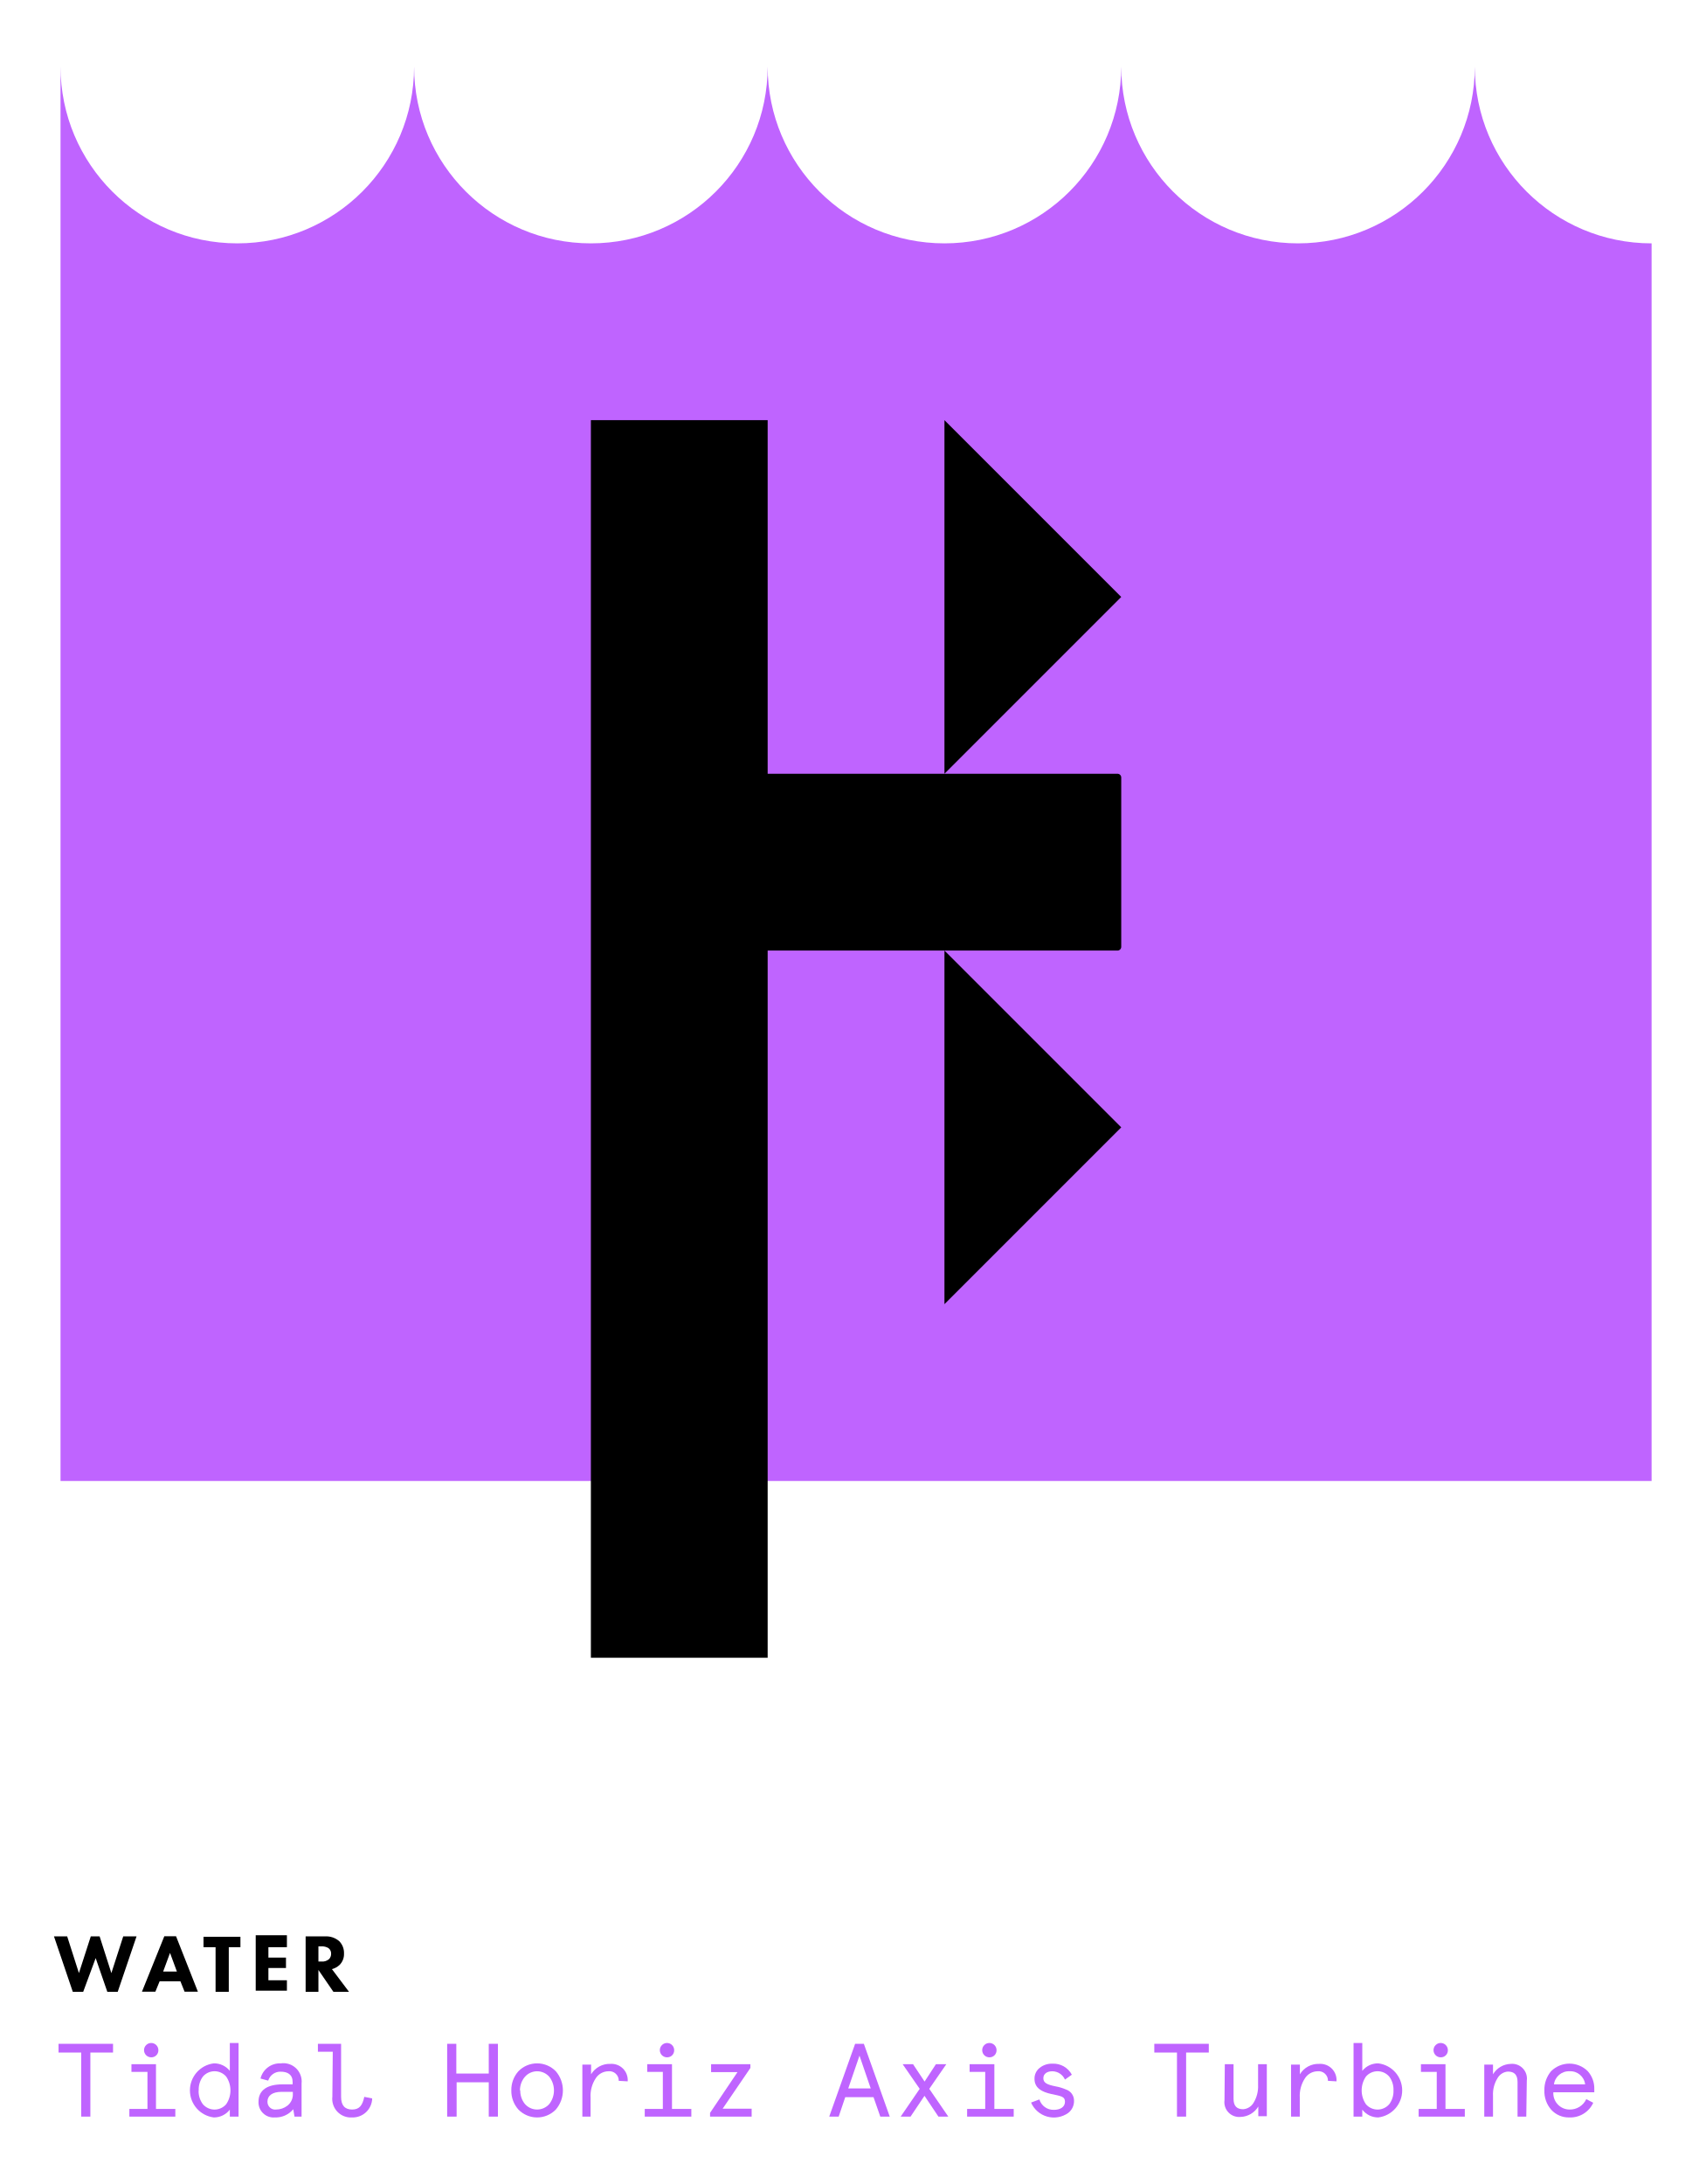
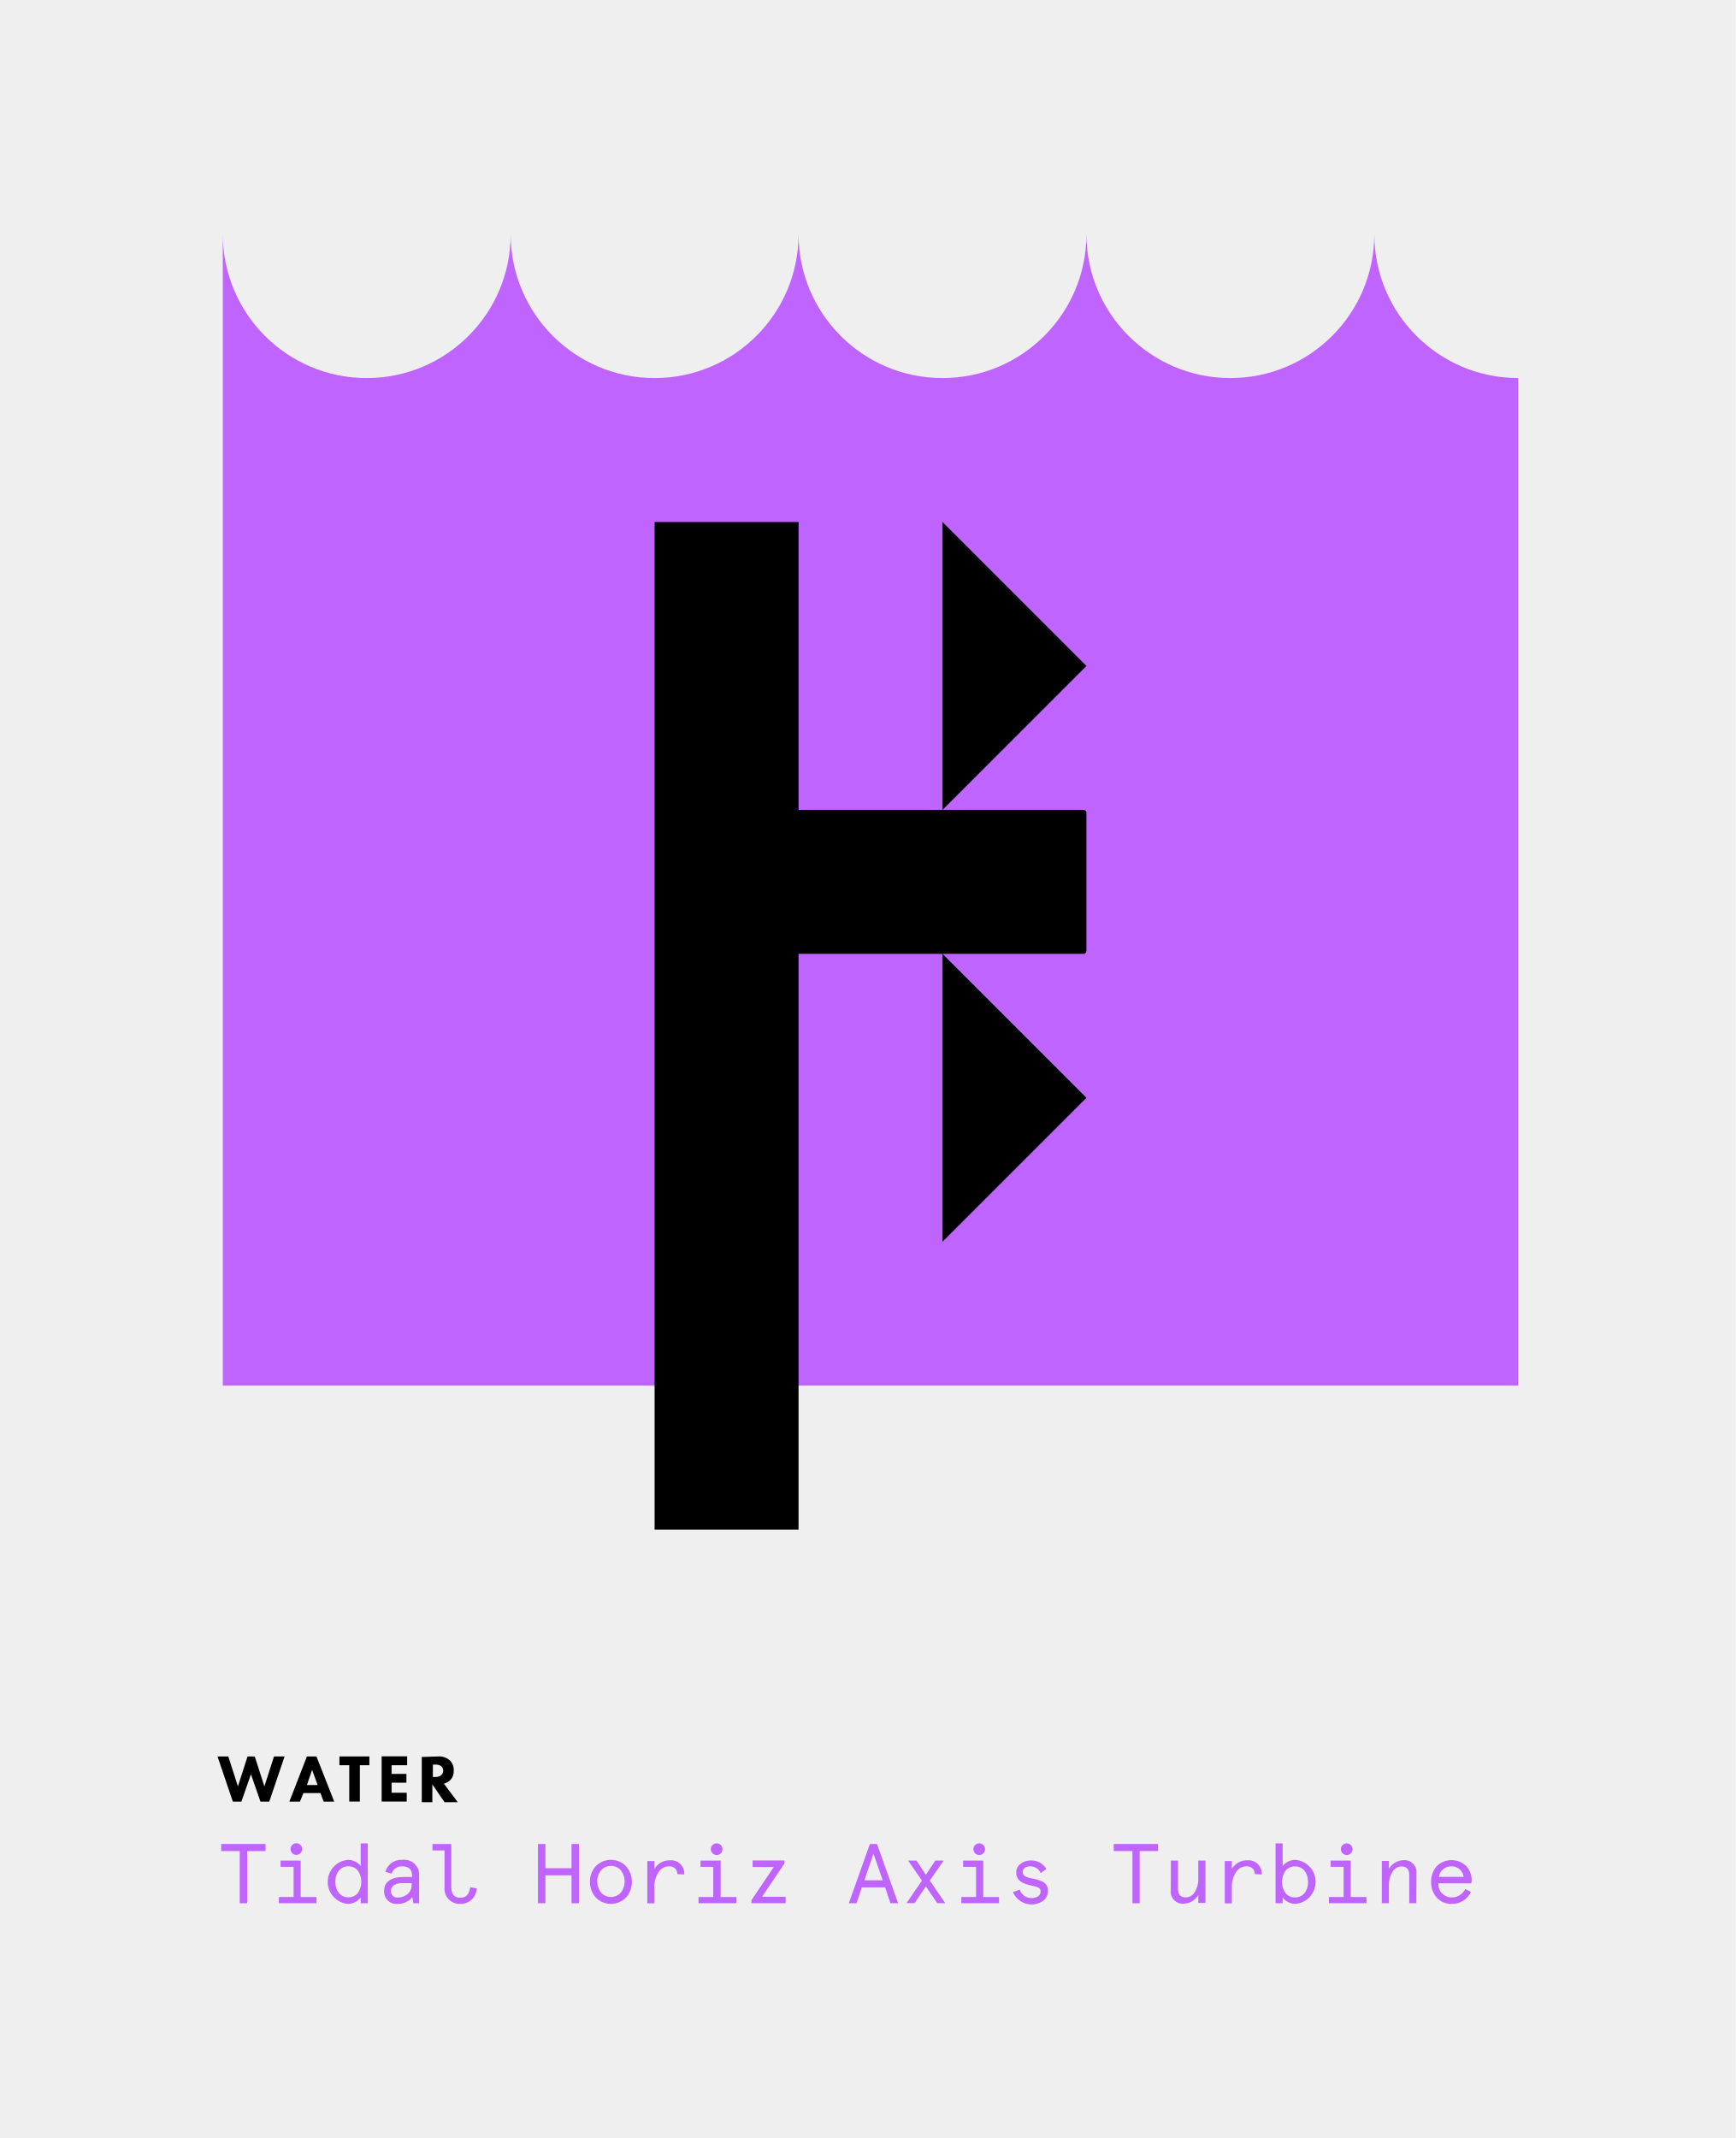
- <svg xmlns="http://www.w3.org/2000/svg" id="Layer_1" data-name="Layer 1" viewBox="0 0 164 210">
+ <svg xmlns="http://www.w3.org/2000/svg" viewBox="0 0 164 202">
  <defs>
-     <style>.cls-1{fill:#bf64ff;}</style>
+     <style>.cls-1{fill:#efefef;}.cls-2{fill:#bf64ff;}</style>
  </defs>
-   <path class="cls-1" d="M5.82,6.4a17,17,0,1,0,34,0,17,17,0,0,0,34,0,17,17,0,1,0,34,0,17,17,0,1,0,34,0,17,17,0,0,0,17,17v119H5.82Z" />
-   <path d="M107.46,74.4H73.82v-34h-17v119h17v-68h33.64a.36.36,0,0,0,.36-.36V74.76A.36.36,0,0,0,107.46,74.4Z" />
-   <polygon points="90.82 40.4 90.82 74.4 107.82 57.4 90.82 40.4" />
-   <polygon points="107.82 108.4 90.82 91.4 90.82 125.4 107.82 108.4" />
-   <path d="M6.46,186.19l1.13,3.53,1.14-3.53h.85l1.13,3.53,1.14-3.53h1.28l-1.81,5.33h-1l-1.12-3.24L8,191.52H7l-1.81-5.33Z" />
-   <path d="M17.35,190.51h-2l-.41,1H13.65l2.15-5.33h1.13l2.1,5.33H17.75Zm-.34-.94-.66-1.79-.66,1.79Z" />
-   <path d="M22,187.23v4.29H20.73v-4.29H19.57v-1h3.55v1Z" />
-   <path d="M27.59,187.23H25.81v1H27.5v1H25.81v1.18h1.78v1h-3v-5.33h3Z" />
-   <path d="M31.26,186.19a1.91,1.91,0,0,1,1.36.46,1.6,1.6,0,0,1,.46,1.19,1.46,1.46,0,0,1-.42,1.09,1.68,1.68,0,0,1-.74.41l1.64,2.18h-1.5l-1.44-2.1v2.1H29.39v-5.33Zm-.64,2.42h.28a1,1,0,0,0,.74-.23.72.72,0,0,0,.2-.52.64.64,0,0,0-.25-.54,1.2,1.2,0,0,0-.68-.17h-.29Z" />
-   <path class="cls-1" d="M5.63,197.36v-.84h5.24v.84H8.69v6.16H7.81v-6.16Z" />
-   <path class="cls-1" d="M12.64,199.22v-.74H15v4.3h1.86v.74H12.44v-.74h1.74v-3.56Zm1.9-2.78a.69.69,0,0,1,.69.7.67.67,0,0,1-.69.68.69.69,0,0,1,0-1.38Z" />
-   <path class="cls-1" d="M22.1,199.12v-2.68h.84v7.08H22.1v-.67a1.92,1.92,0,0,1-1.54.75,2.62,2.62,0,0,1,0-5.2A1.93,1.93,0,0,1,22.1,199.12Zm-3,1.88a2.07,2.07,0,0,0,.41,1.33,1.48,1.48,0,0,0,2.24,0,2.36,2.36,0,0,0,0-2.66,1.48,1.48,0,0,0-2.24,0A2.07,2.07,0,0,0,19.11,201Z" />
-   <path class="cls-1" d="M29,203.52h-.68l-.12-.71a2.19,2.19,0,0,1-1.78.79,1.45,1.45,0,0,1-1.56-1.53c0-1.09.85-1.65,2.28-1.65h1v-.22c0-.73-.48-1-1.16-1a1.22,1.22,0,0,0-1.19.86l-.74-.2A1.92,1.92,0,0,1,27,198.4a1.76,1.76,0,0,1,2,1.94Zm-2.45-.68a1.79,1.79,0,0,0,1.1-.38,1.37,1.37,0,0,0,.51-1.16v-.16h-1.1c-.85,0-1.34.36-1.34.93A.74.74,0,0,0,26.55,202.84Z" />
-   <path class="cls-1" d="M32,197.28H30.57v-.76H32.8v5.1c0,.81.35,1.22,1.06,1.22s1-.41,1.17-1.22l.76.15a1.87,1.87,0,0,1-1.93,1.83,1.79,1.79,0,0,1-1.9-2Z" />
-   <path class="cls-1" d="M47,196.52h.88v7H47v-3.3H43.91v3.3H43v-7h.88v2.86H47Z" />
-   <path class="cls-1" d="M49.17,201a2.68,2.68,0,0,1,.68-1.84,2.51,2.51,0,0,1,3.6,0,2.83,2.83,0,0,1,0,3.68,2.51,2.51,0,0,1-3.6,0A2.68,2.68,0,0,1,49.17,201Zm.86,0a2,2,0,0,0,.44,1.3,1.56,1.56,0,0,0,2.36,0,2.14,2.14,0,0,0,0-2.6,1.56,1.56,0,0,0-2.36,0A2,2,0,0,0,50,201Z" />
-   <path class="cls-1" d="M59.5,200.08a.9.9,0,0,0-1-.92,1.47,1.47,0,0,0-1.21.67,3.06,3.06,0,0,0-.5,1.87v1.82H56v-5h.84v.93a2.08,2.08,0,0,1,1.86-1,1.56,1.56,0,0,1,1.66,1.68Z" />
-   <path class="cls-1" d="M62.24,199.22v-.74h2.38v4.3h1.86v.74H62v-.74h1.74v-3.56Zm1.9-2.78a.69.69,0,0,1,.69.7.67.67,0,0,1-.69.68.69.69,0,0,1,0-1.38Z" />
-   <path class="cls-1" d="M68.38,199.24v-.76h3.78v.36l-2.67,3.92h2.79v.76h-4v-.36l2.64-3.92Z" />
-   <path class="cls-1" d="M82.23,196.52h.84l2.49,7h-.91L84,201.65H81.28l-.63,1.87h-.91Zm.42,1.14-1.08,3.15h2.16Z" />
-   <path class="cls-1" d="M90,198.48h1l-1.64,2.37,1.83,2.67h-.95l-1.34-2-1.34,2h-.95l1.83-2.67-1.64-2.37h1l1.11,1.67Z" />
-   <path class="cls-1" d="M93.24,199.22v-.74h2.38v4.3h1.86v.74H93v-.74h1.74v-3.56Zm1.9-2.78a.69.69,0,0,1,.69.7.67.67,0,0,1-.69.68.69.69,0,0,1,0-1.38Z" />
-   <path class="cls-1" d="M103.07,199.49l-.66.47a1.35,1.35,0,0,0-1.21-.8c-.48,0-.87.22-.87.67s.37.62,1.17.78a4.48,4.48,0,0,1,1,.3,1.12,1.12,0,0,1,.78,1.07,1.44,1.44,0,0,1-.56,1.19,2.39,2.39,0,0,1-3.57-1l.8-.3a1.41,1.41,0,0,0,1.39,1c.61,0,1.07-.27,1.07-.78s-.38-.54-1.3-.74-1.63-.57-1.63-1.46a1.3,1.3,0,0,1,.5-1.06,1.86,1.86,0,0,1,1.22-.4A2,2,0,0,1,103.07,199.49Z" />
-   <path class="cls-1" d="M111,197.36v-.84h5.24v.84h-2.18v6.16h-.88v-6.16Z" />
-   <path class="cls-1" d="M117.78,198.48h.84v3.33c0,.69.31,1,.93,1a1.26,1.26,0,0,0,1-.63,3,3,0,0,0,.43-1.7v-2h.84v5H121v-.93a2.06,2.06,0,0,1-1.71,1,1.42,1.42,0,0,1-1.54-1.61Z" />
-   <path class="cls-1" d="M127.7,200.08a.9.9,0,0,0-1-.92,1.47,1.47,0,0,0-1.21.67,3.06,3.06,0,0,0-.5,1.87v1.82h-.84v-5H125v.93a2.08,2.08,0,0,1,1.86-1,1.56,1.56,0,0,1,1.66,1.68Z" />
-   <path class="cls-1" d="M131,202.85v.67h-.84v-7.08H131v2.68a1.93,1.93,0,0,1,1.54-.72,2.62,2.62,0,0,1,0,5.2A1.92,1.92,0,0,1,131,202.85Zm3-1.85a2.07,2.07,0,0,0-.41-1.33,1.48,1.48,0,0,0-2.24,0,2.36,2.36,0,0,0,0,2.66,1.48,1.48,0,0,0,2.24,0A2.07,2.07,0,0,0,134,201Z" />
-   <path class="cls-1" d="M136.64,199.22v-.74H139v4.3h1.86v.74h-4.44v-.74h1.74v-3.56Zm1.9-2.78a.69.69,0,0,1,.69.7.67.67,0,0,1-.69.68.69.69,0,0,1,0-1.38Z" />
-   <path class="cls-1" d="M146.77,203.52h-.84v-3.33c0-.69-.31-1-.93-1a1.25,1.25,0,0,0-1,.64,2.92,2.92,0,0,0-.43,1.69v2h-.84v-5h.84v.93a2.06,2.06,0,0,1,1.71-1,1.42,1.42,0,0,1,1.54,1.61Z" />
-   <path class="cls-1" d="M153.31,201.18h-3.94a1.57,1.57,0,0,0,1.55,1.66,1.73,1.73,0,0,0,1.62-1l.67.35a2.42,2.42,0,0,1-2.29,1.41,2.27,2.27,0,0,1-1.75-.74,2.68,2.68,0,0,1-.66-1.86,2.75,2.75,0,0,1,.65-1.85,2.5,2.5,0,0,1,3.52,0,2.48,2.48,0,0,1,.63,1.73Zm-3.88-.76h3a1.43,1.43,0,0,0-1.5-1.26A1.45,1.45,0,0,0,149.43,200.42Z" />
+   <g id="bg">
+     <rect class="cls-1" width="164" height="202" />
+   </g>
+   <g id="Layer_1" data-name="Layer 1">
+     <path class="cls-2" d="M21.05,22.12a13.6,13.6,0,1,0,27.2,0,13.6,13.6,0,1,0,27.2,0,13.6,13.6,0,1,0,27.2,0,13.6,13.6,0,0,0,27.2,0,13.6,13.6,0,0,0,13.6,13.6v95.2H21.05Z" />
+     <path d="M102.37,76.52H75.45V49.32H61.85v95.2h13.6V90.12h26.92a.28.28,0,0,0,.28-.28v-13A.28.28,0,0,0,102.37,76.52Z" />
+     <polygon points="89.05 49.32 89.05 76.52 102.65 62.92 89.05 49.32" />
+     <polygon points="102.65 103.72 89.05 90.12 89.05 117.32 102.65 103.72" />
+     <path d="M21.57,165.95l.91,2.83.91-2.83h.68l.91,2.83.91-2.83h1l-1.45,4.27h-.83l-.9-2.59-.9,2.59H22l-1.45-4.27Z" />
+     <path d="M30.28,169.41H28.67l-.33.81h-1L29,165.95h.9l1.68,4.27h-1Zm-.27-.76-.52-1.43L29,168.65Z" />
+     <path d="M34,166.78v3.43H33v-3.43h-.93v-.83H34.9v.83Z" />
+     <path d="M38.47,166.78H37v.82H38.4v.83H37v.95h1.43v.83H36.06v-4.27h2.41Z" />
+     <path d="M41.41,165.95a1.52,1.52,0,0,1,1.09.37,1.28,1.28,0,0,1,.37,1,1.17,1.17,0,0,1-.33.87,1.35,1.35,0,0,1-.6.33l1.31,1.75H42l-1.15-1.68v1.68h-1v-4.27Zm-.51,1.94h.22a.81.81,0,0,0,.59-.19.58.58,0,0,0,.16-.42.52.52,0,0,0-.2-.43,1,1,0,0,0-.54-.13H40.9Z" />
+     <path class="cls-2" d="M20.9,174.89v-.67h4.19v.67H23.35v4.93h-.7v-4.93Z" />
+     <path class="cls-2" d="M26.51,176.38v-.59h1.9v3.44H29.9v.59H26.35v-.59h1.39v-2.85ZM28,174.15a.55.55,0,0,1,.55.56.54.54,0,0,1-.55.54.55.55,0,0,1,0-1.1Z" />
+     <path class="cls-2" d="M34.08,176.3v-2.14h.67v5.66h-.67v-.54a1.54,1.54,0,0,1-1.23.6,2.09,2.09,0,0,1,0-4.16A1.54,1.54,0,0,1,34.08,176.3Zm-2.39,1.5a1.66,1.66,0,0,0,.33,1.06,1.19,1.19,0,0,0,1.79,0,1.89,1.89,0,0,0,0-2.13,1.19,1.19,0,0,0-1.79,0A1.66,1.66,0,0,0,31.69,177.8Z" />
+     <path class="cls-2" d="M39.6,179.82h-.54l-.1-.57a1.75,1.75,0,0,1-1.42.63,1.16,1.16,0,0,1-1.25-1.22c0-.87.68-1.32,1.82-1.32h.82v-.18c0-.58-.38-.83-.93-.83a1,1,0,0,0-1,.69l-.59-.16A1.54,1.54,0,0,1,38,175.72a1.41,1.41,0,0,1,1.6,1.55Zm-2-.54a1.43,1.43,0,0,0,.88-.3,1.1,1.1,0,0,0,.41-.93v-.13H38c-.68,0-1.07.29-1.07.74A.59.59,0,0,0,37.64,179.27Z" />
+     <path class="cls-2" d="M42,174.83H40.86v-.61h1.78v4.08c0,.65.28,1,.85,1s.83-.33.94-1l.61.12a1.5,1.5,0,0,1-1.54,1.46A1.43,1.43,0,0,1,42,178.3Z" />
+     <path class="cls-2" d="M54,174.22h.7v5.6H54v-2.64H51.53v2.64h-.7v-5.6h.7v2.29H54Z" />
+     <path class="cls-2" d="M55.74,177.8a2.15,2.15,0,0,1,.54-1.47,2,2,0,0,1,2.88,0,2.26,2.26,0,0,1,0,2.94,2,2,0,0,1-2.88,0A2.15,2.15,0,0,1,55.74,177.8Zm.69,0a1.6,1.6,0,0,0,.35,1,1.25,1.25,0,0,0,1.89,0,1.71,1.71,0,0,0,0-2.08,1.25,1.25,0,0,0-1.89,0A1.6,1.6,0,0,0,56.43,177.8Z" />
+     <path class="cls-2" d="M64,177.07a.72.72,0,0,0-.77-.74,1.17,1.17,0,0,0-1,.54,2.45,2.45,0,0,0-.4,1.5v1.46h-.67v-4h.67v.74a1.67,1.67,0,0,1,1.49-.81,1.25,1.25,0,0,1,1.33,1.34Z" />
+     <path class="cls-2" d="M66.19,176.38v-.59h1.9v3.44h1.49v.59H66v-.59h1.39v-2.85Zm1.52-2.22a.55.55,0,0,1,.55.56.54.54,0,0,1-.55.54.55.55,0,0,1,0-1.1Z" />
+     <path class="cls-2" d="M71.11,176.39v-.61h3v.29L72,179.21h2.23v.61H71v-.29l2.11-3.13Z" />
+     <path class="cls-2" d="M82.19,174.22h.67l2,5.6h-.73l-.5-1.5H81.43l-.5,1.5h-.73Zm.34.91-.86,2.52h1.73Z" />
+     <path class="cls-2" d="M88.37,175.79h.79l-1.31,1.89,1.46,2.13h-.76l-1.07-1.58-1.07,1.58h-.76l1.46-2.13-1.31-1.89h.79l.89,1.34Z" />
+     <path class="cls-2" d="M91,176.38v-.59h1.9v3.44h1.49v.59H90.83v-.59h1.39v-2.85Zm1.52-2.22a.55.55,0,0,1,.55.56.54.54,0,0,1-.55.54.55.55,0,0,1,0-1.1Z" />
+     <path class="cls-2" d="M98.86,176.59l-.53.38a1.08,1.08,0,0,0-1-.64c-.38,0-.7.18-.7.54s.3.5.94.62a3.59,3.59,0,0,1,.82.24.9.9,0,0,1,.62.86,1.15,1.15,0,0,1-.45,1,1.91,1.91,0,0,1-2.85-.82l.64-.24a1.13,1.13,0,0,0,1.11.8c.49,0,.86-.22.86-.62s-.3-.43-1-.59-1.3-.46-1.3-1.17a1,1,0,0,1,.4-.85,1.49,1.49,0,0,1,1-.32A1.57,1.57,0,0,1,98.86,176.59Z" />
+     <path class="cls-2" d="M105.23,174.89v-.67h4.19v.67h-1.74v4.93H107v-4.93Z" />
+     <path class="cls-2" d="M110.63,175.79h.67v2.66c0,.55.25.82.74.82a1,1,0,0,0,.84-.5,2.38,2.38,0,0,0,.34-1.36v-1.62h.67v4h-.67v-.74a1.65,1.65,0,0,1-1.37.81,1.14,1.14,0,0,1-1.23-1.29Z" />
+     <path class="cls-2" d="M118.56,177.07a.72.72,0,0,0-.77-.74,1.17,1.17,0,0,0-1,.54,2.45,2.45,0,0,0-.4,1.5v1.46h-.67v-4h.67v.74a1.67,1.67,0,0,1,1.49-.81,1.25,1.25,0,0,1,1.33,1.34Z" />
+     <path class="cls-2" d="M121.19,179.28v.54h-.67v-5.66h.67v2.14a1.54,1.54,0,0,1,1.23-.58,2.09,2.09,0,0,1,0,4.16A1.54,1.54,0,0,1,121.19,179.28Zm2.39-1.48a1.66,1.66,0,0,0-.33-1.06,1.19,1.19,0,0,0-1.79,0,1.89,1.89,0,0,0,0,2.13,1.19,1.19,0,0,0,1.79,0A1.66,1.66,0,0,0,123.59,177.8Z" />
+     <path class="cls-2" d="M125.72,176.38v-.59h1.9v3.44h1.49v.59h-3.55v-.59h1.39v-2.85Zm1.52-2.22a.55.55,0,0,1,.55.56.54.54,0,0,1-.55.54.55.55,0,0,1,0-1.1Z" />
+     <path class="cls-2" d="M133.82,179.82h-.67v-2.66c0-.55-.25-.82-.74-.82a1,1,0,0,0-.84.51,2.33,2.33,0,0,0-.34,1.35v1.62h-.67v-4h.67v.74a1.65,1.65,0,0,1,1.37-.81,1.14,1.14,0,0,1,1.23,1.29Z" />
+     <path class="cls-2" d="M139,177.94H135.9a1.25,1.25,0,0,0,1.24,1.33,1.39,1.39,0,0,0,1.3-.8l.54.28a1.93,1.93,0,0,1-1.83,1.13,1.81,1.81,0,0,1-1.4-.59,2.14,2.14,0,0,1-.53-1.49,2.2,2.2,0,0,1,.52-1.48,2,2,0,0,1,2.81,0,2,2,0,0,1,.5,1.38Zm-3.1-.61h2.39a1.14,1.14,0,0,0-1.2-1A1.16,1.16,0,0,0,135.95,177.34Z" />
+   </g>
</svg>
